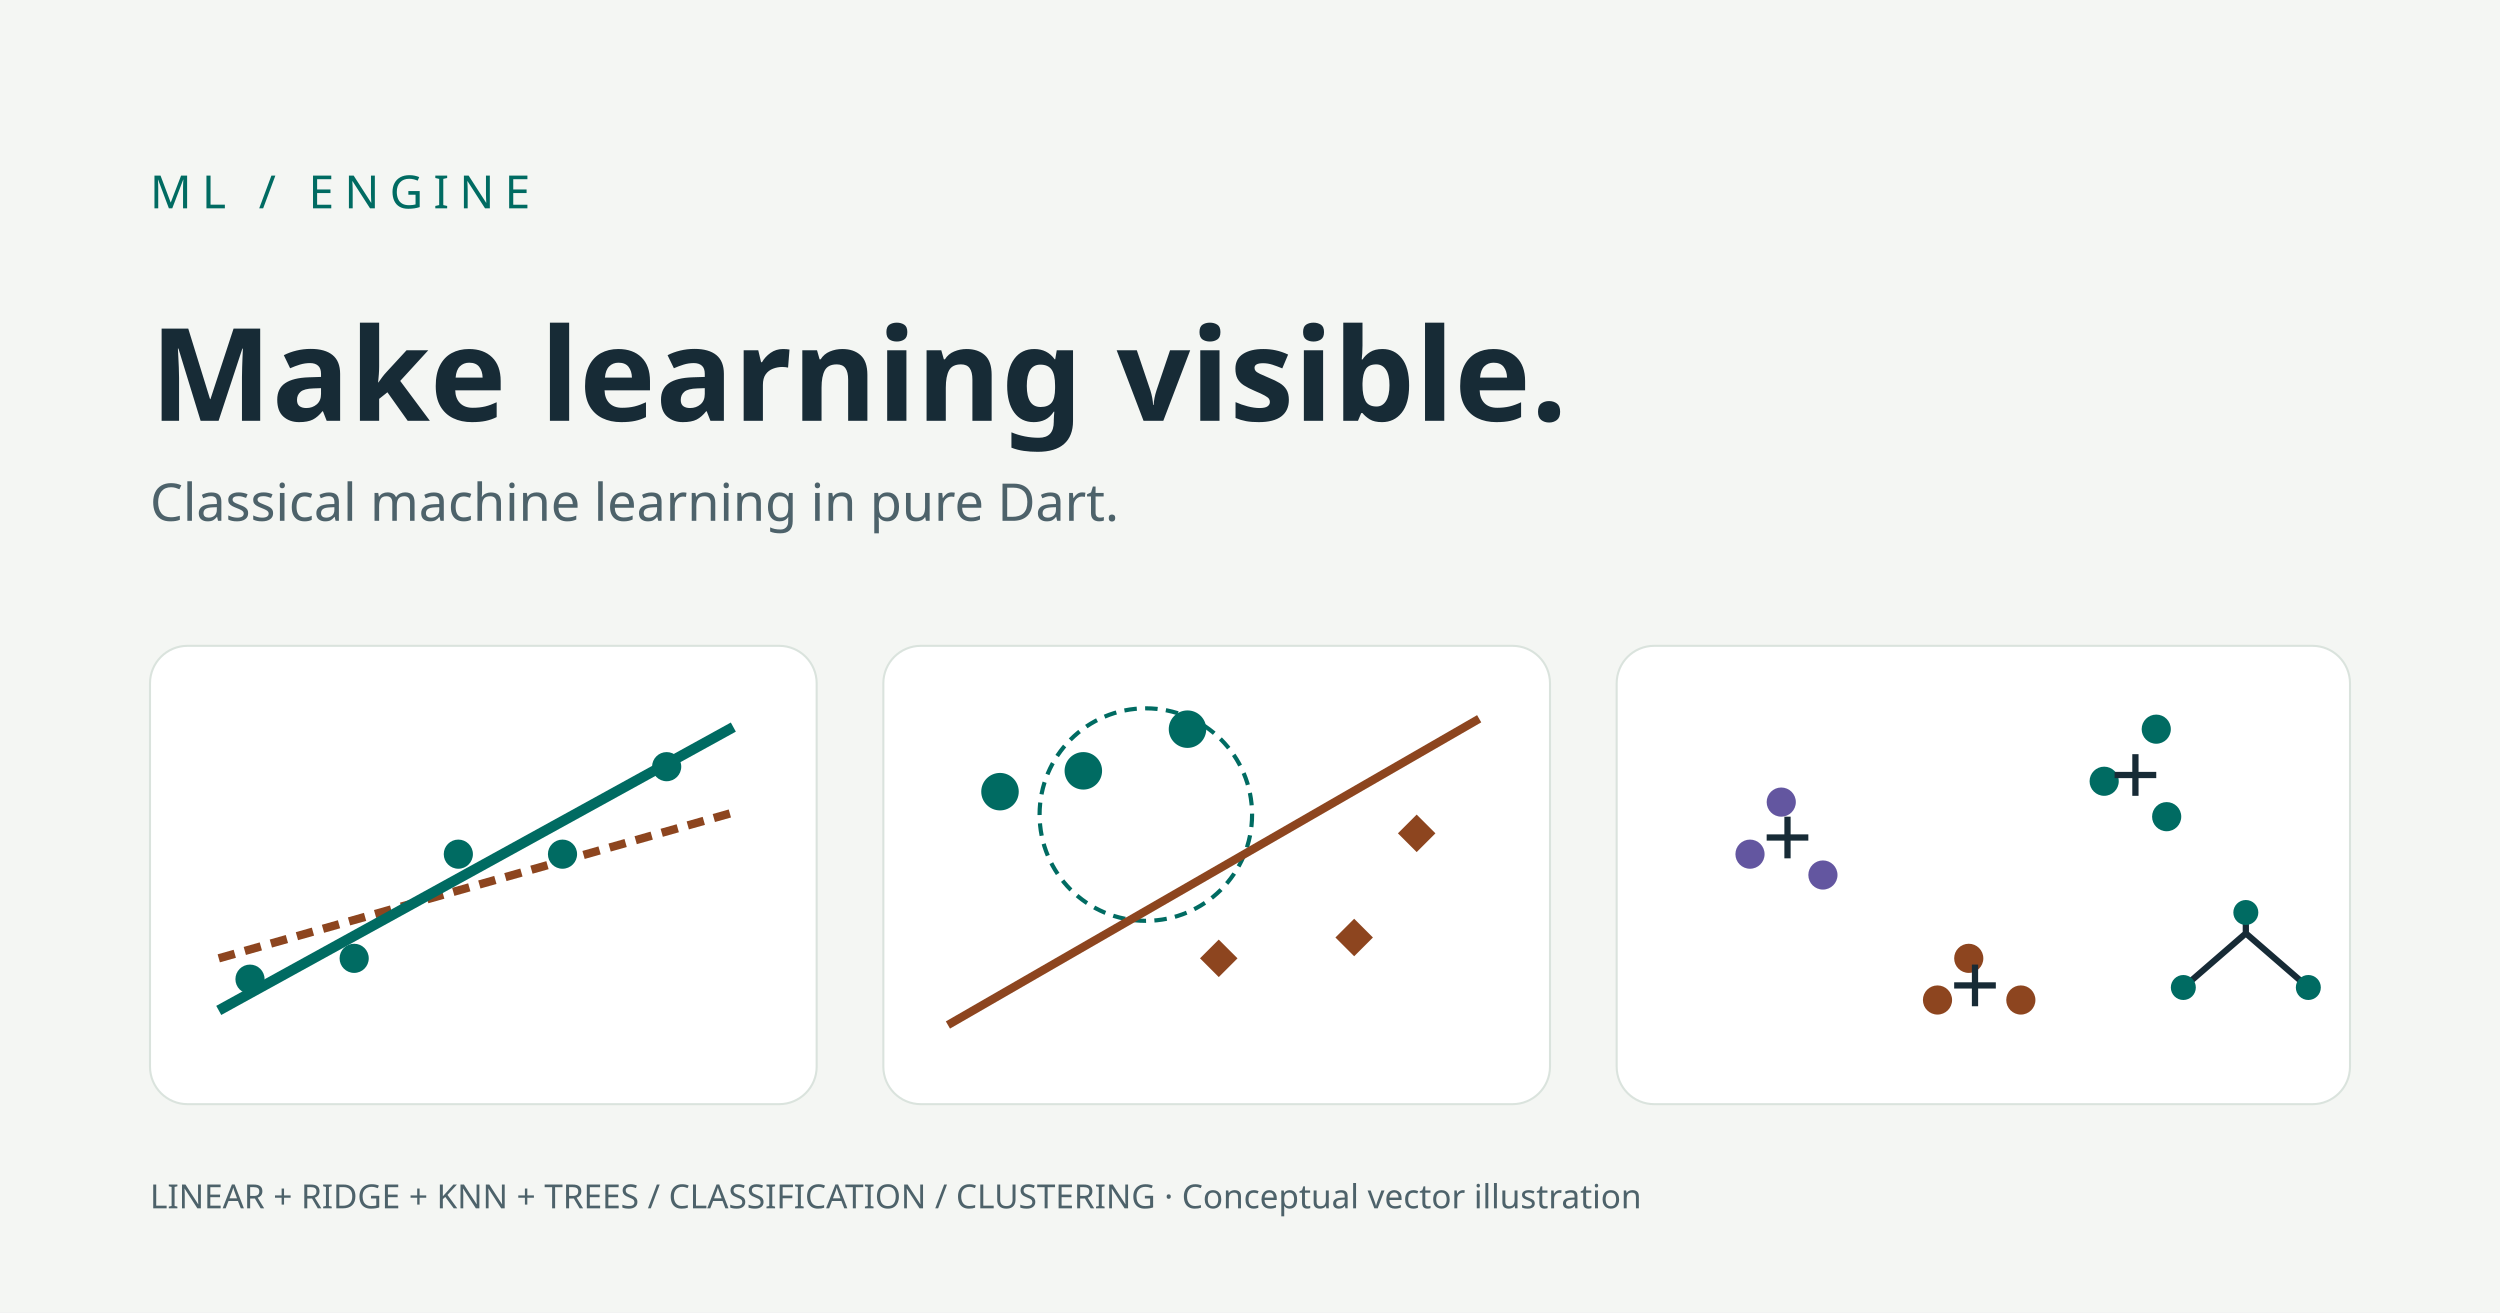
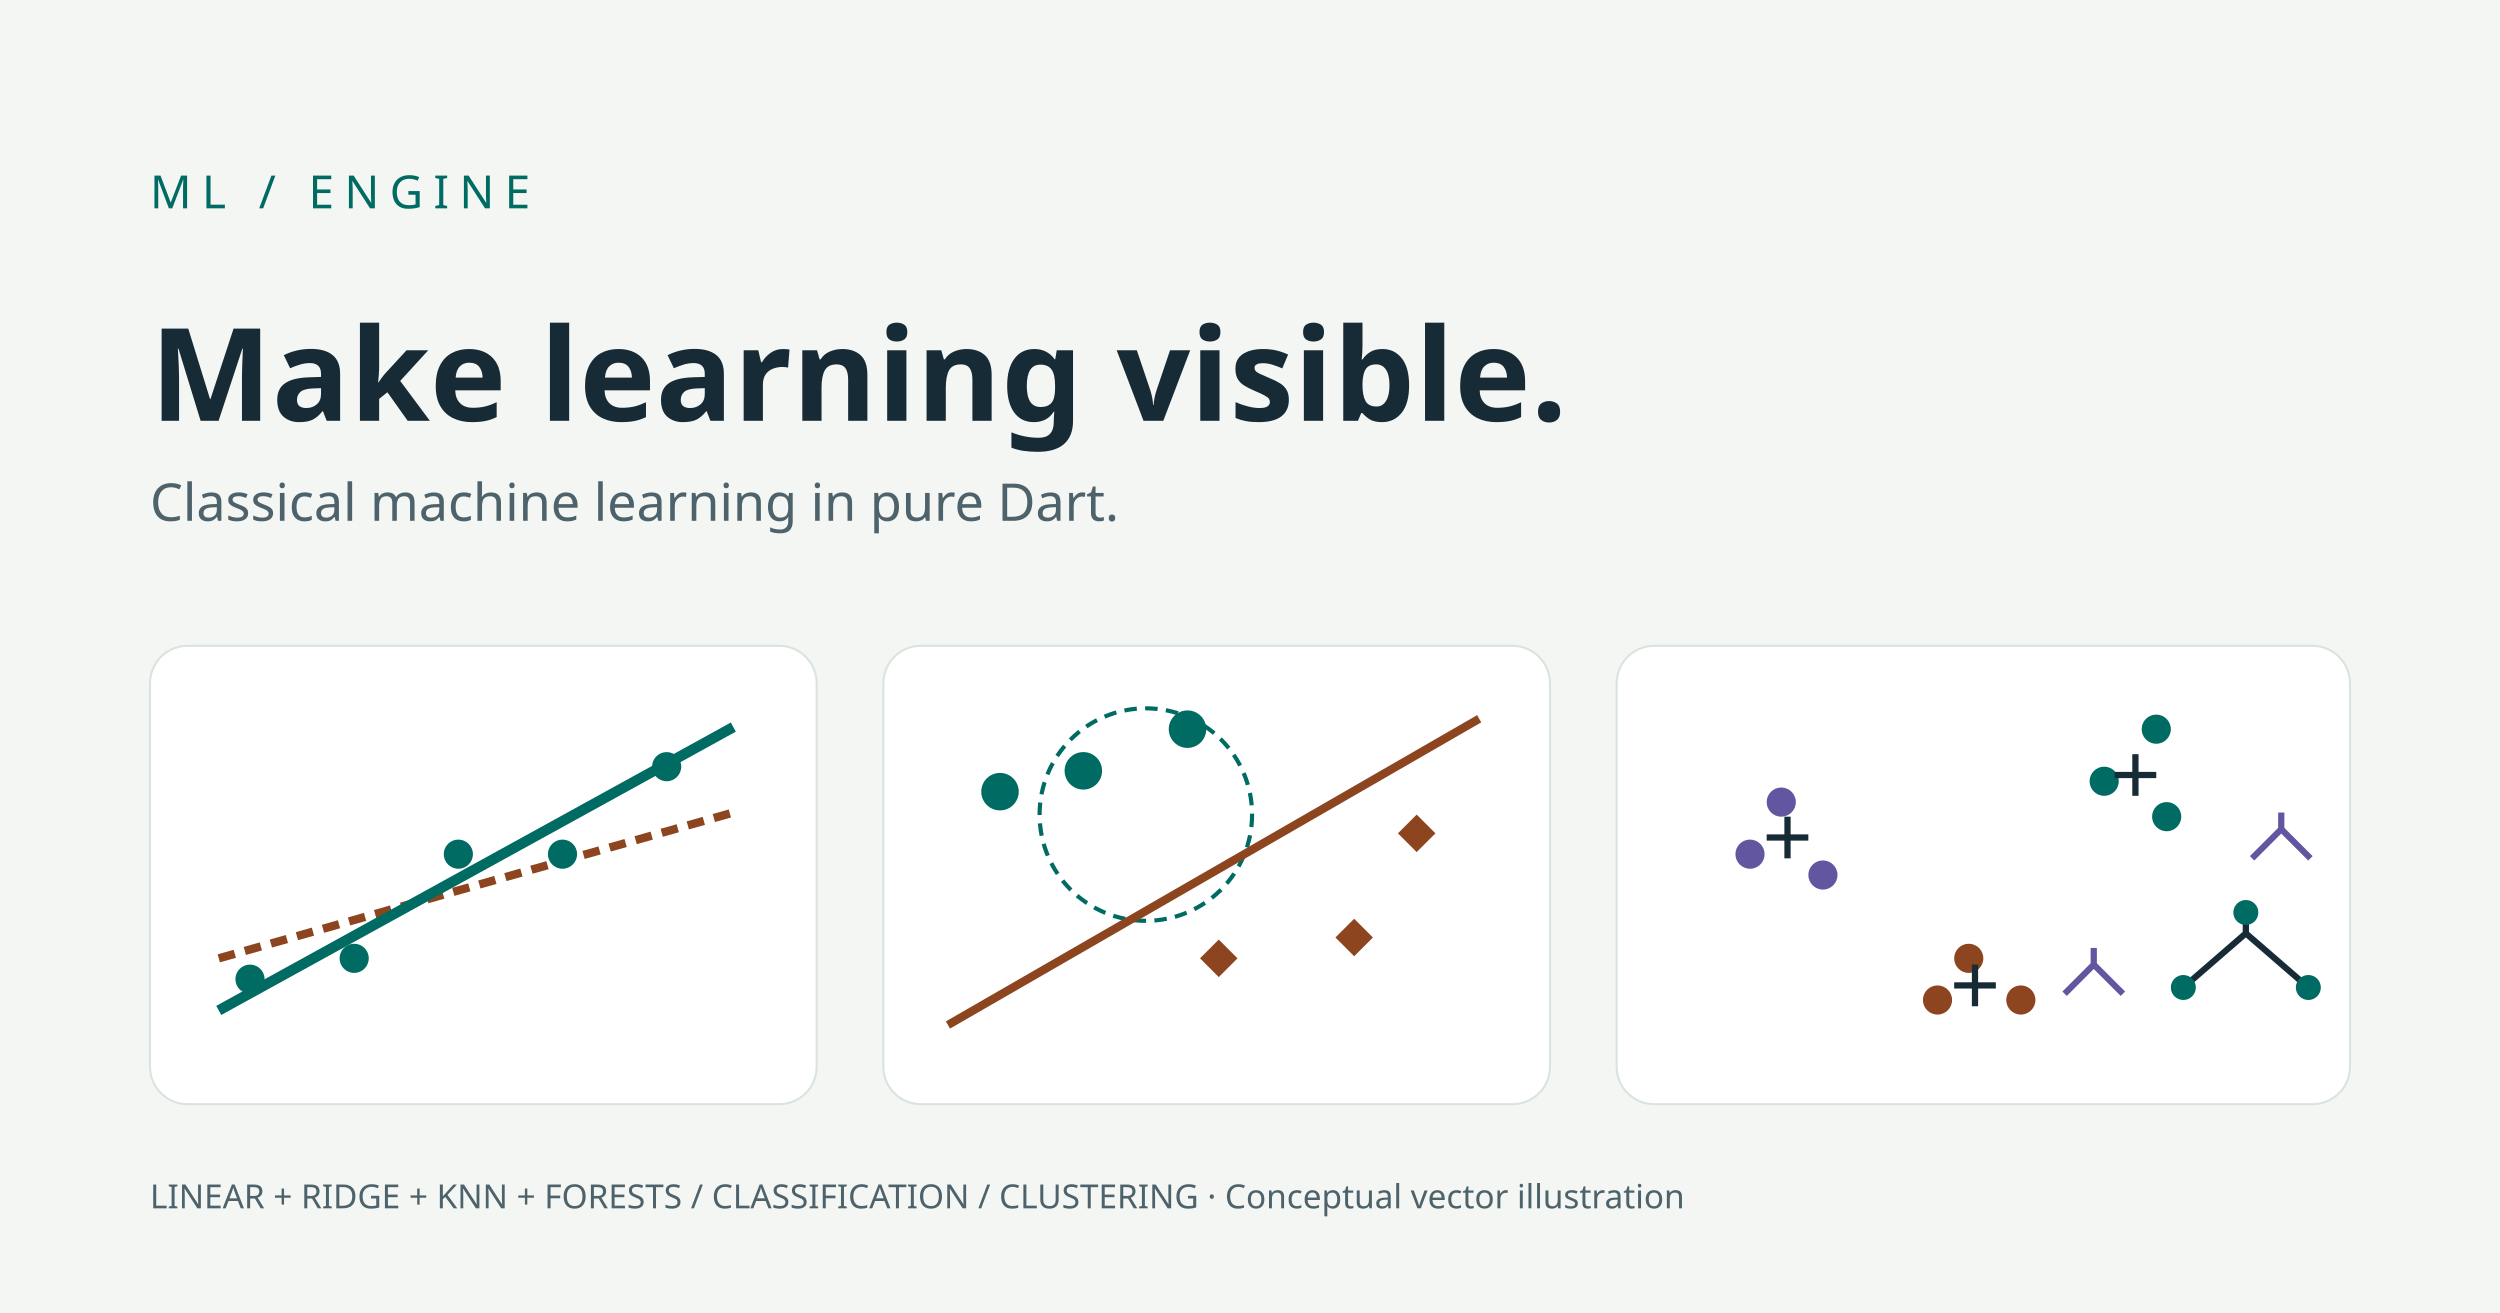
- <svg xmlns="http://www.w3.org/2000/svg" width="1200" height="630" viewBox="0 0 1200 630" role="img" aria-label="ML Engine conceptual cover: linear and Ridge lines, KNN neighborhood, decision-tree branches, binary boundary and cluster centers">
+ <svg xmlns="http://www.w3.org/2000/svg" width="1200" height="630" viewBox="0 0 1200 630" role="img" aria-label="ML Engine conceptual cover: linear and Ridge lines, KNN neighborhood, Random Forest branches, binary boundary and cluster centers">
  <rect width="1200" height="630" fill="#f4f6f3" />
  <text x="72" y="100" fill="#006b62" font-family="sans-serif" font-size="22" letter-spacing="5">ML / ENGINE</text>
  <text x="72" y="202" fill="#172b36" font-family="sans-serif" font-size="62" font-weight="bold">Make learning visible.</text>
  <text x="72" y="250" fill="#4d626a" font-family="sans-serif" font-size="25">Classical machine learning in pure Dart.</text>
  <g stroke="#dae3dd" fill="white">
    <rect x="72" y="310" width="320" height="220" rx="18" />
    <rect x="424" y="310" width="320" height="220" rx="18" />
    <rect x="776" y="310" width="352" height="220" rx="18" />
  </g>
  <path d="M105 460 L352 390" stroke="#8d451f" stroke-width="4" stroke-dasharray="8 5" />
  <path d="M105 485 L352 349" stroke="#006b62" stroke-width="5" />
  <g fill="#006b62">
    <circle cx="120" cy="470" r="7" />
    <circle cx="170" cy="460" r="7" />
    <circle cx="220" cy="410" r="7" />
    <circle cx="270" cy="410" r="7" />
    <circle cx="320" cy="368" r="7" />
  </g>
  <circle cx="550" cy="391" r="51" fill="none" stroke="#006b62" stroke-width="2" stroke-dasharray="6 4" />
  <path d="M455 492 L710 345" stroke="#8d451f" stroke-width="4" />
  <g fill="#006b62">
    <circle cx="480" cy="380" r="9" />
    <circle cx="520" cy="370" r="9" />
    <circle cx="570" cy="350" r="9" />
  </g>
  <g fill="#8d451f">
    <path d="M585 451 l9 9 -9 9 -9 -9z" />
    <path d="M650 441 l9 9 -9 9 -9 -9z" />
    <path d="M680 391 l9 9 -9 9 -9 -9z" />
  </g>
  <g fill="#6356a0">
    <circle cx="840" cy="410" r="7" />
    <circle cx="855" cy="385" r="7" />
    <circle cx="875" cy="420" r="7" />
  </g>
  <g fill="#006b62">
    <circle cx="1010" cy="375" r="7" />
    <circle cx="1040" cy="392" r="7" />
    <circle cx="1035" cy="350" r="7" />
  </g>
  <g fill="#8d451f">
    <circle cx="945" cy="460" r="7" />
    <circle cx="970" cy="480" r="7" />
    <circle cx="930" cy="480" r="7" />
  </g>
  <g stroke="#172b36" stroke-width="3">
    <path d="M848 402h20m-10-10v20M1015 372h20m-10-10v20M938 473h20m-10-10v20" />
  </g>
  <path d="M1078 438v10m0 0l-30 26m30-26l30 26" stroke="#172b36" stroke-width="3" fill="none" />
  <g fill="#006b62">
    <circle cx="1078" cy="438" r="6" />
    <circle cx="1048" cy="474" r="6" />
    <circle cx="1108" cy="474" r="6" />
  </g>
-   <text x="72" y="580" fill="#4d626a" font-family="sans-serif" font-size="16">LINEAR + RIDGE + KNN + TREES / CLASSIFICATION / CLUSTERING · Conceptual vector illustration</text>
+   <path d="M1005 455v8l-14 14m14-14l14 14M1095 390v8l-14 14m14-14l14 14" stroke="#6356a0" stroke-width="3" fill="none" />
+   <text x="72" y="580" fill="#4d626a" font-family="sans-serif" font-size="16">LINEAR + RIDGE + KNN + FORESTS / CLASSIFICATION / CLUSTERING · Conceptual vector illustration</text>
</svg>
